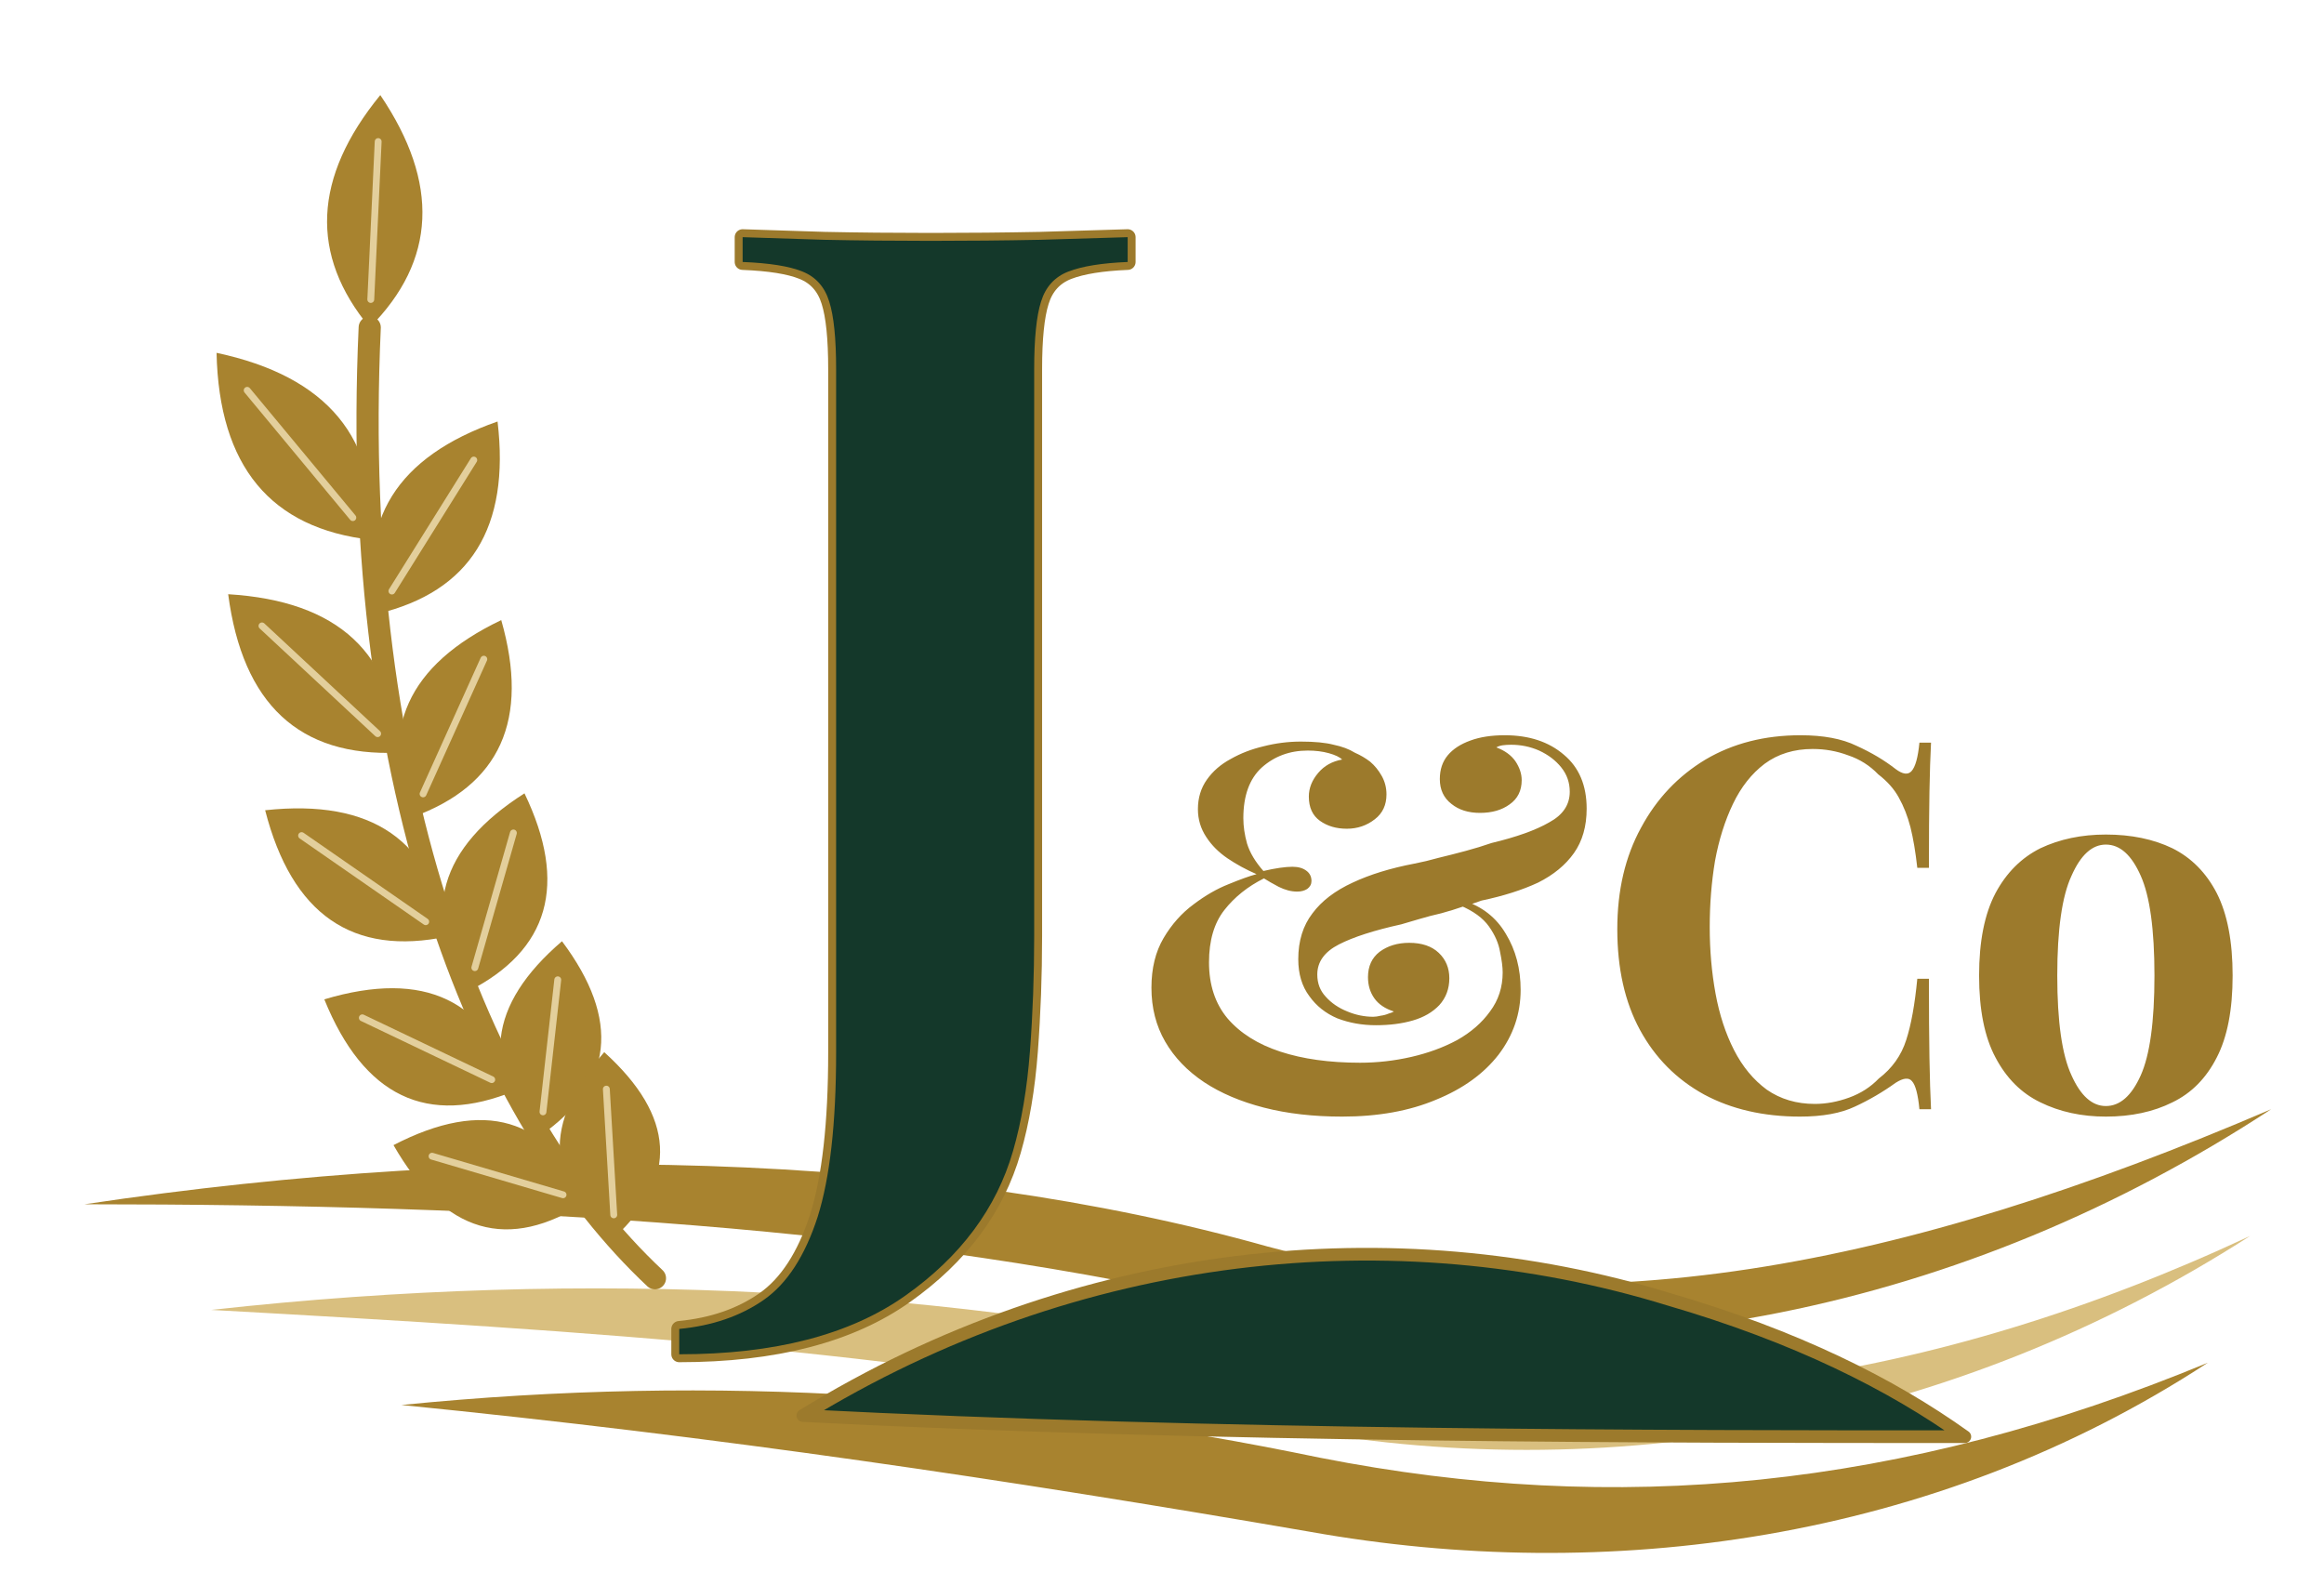
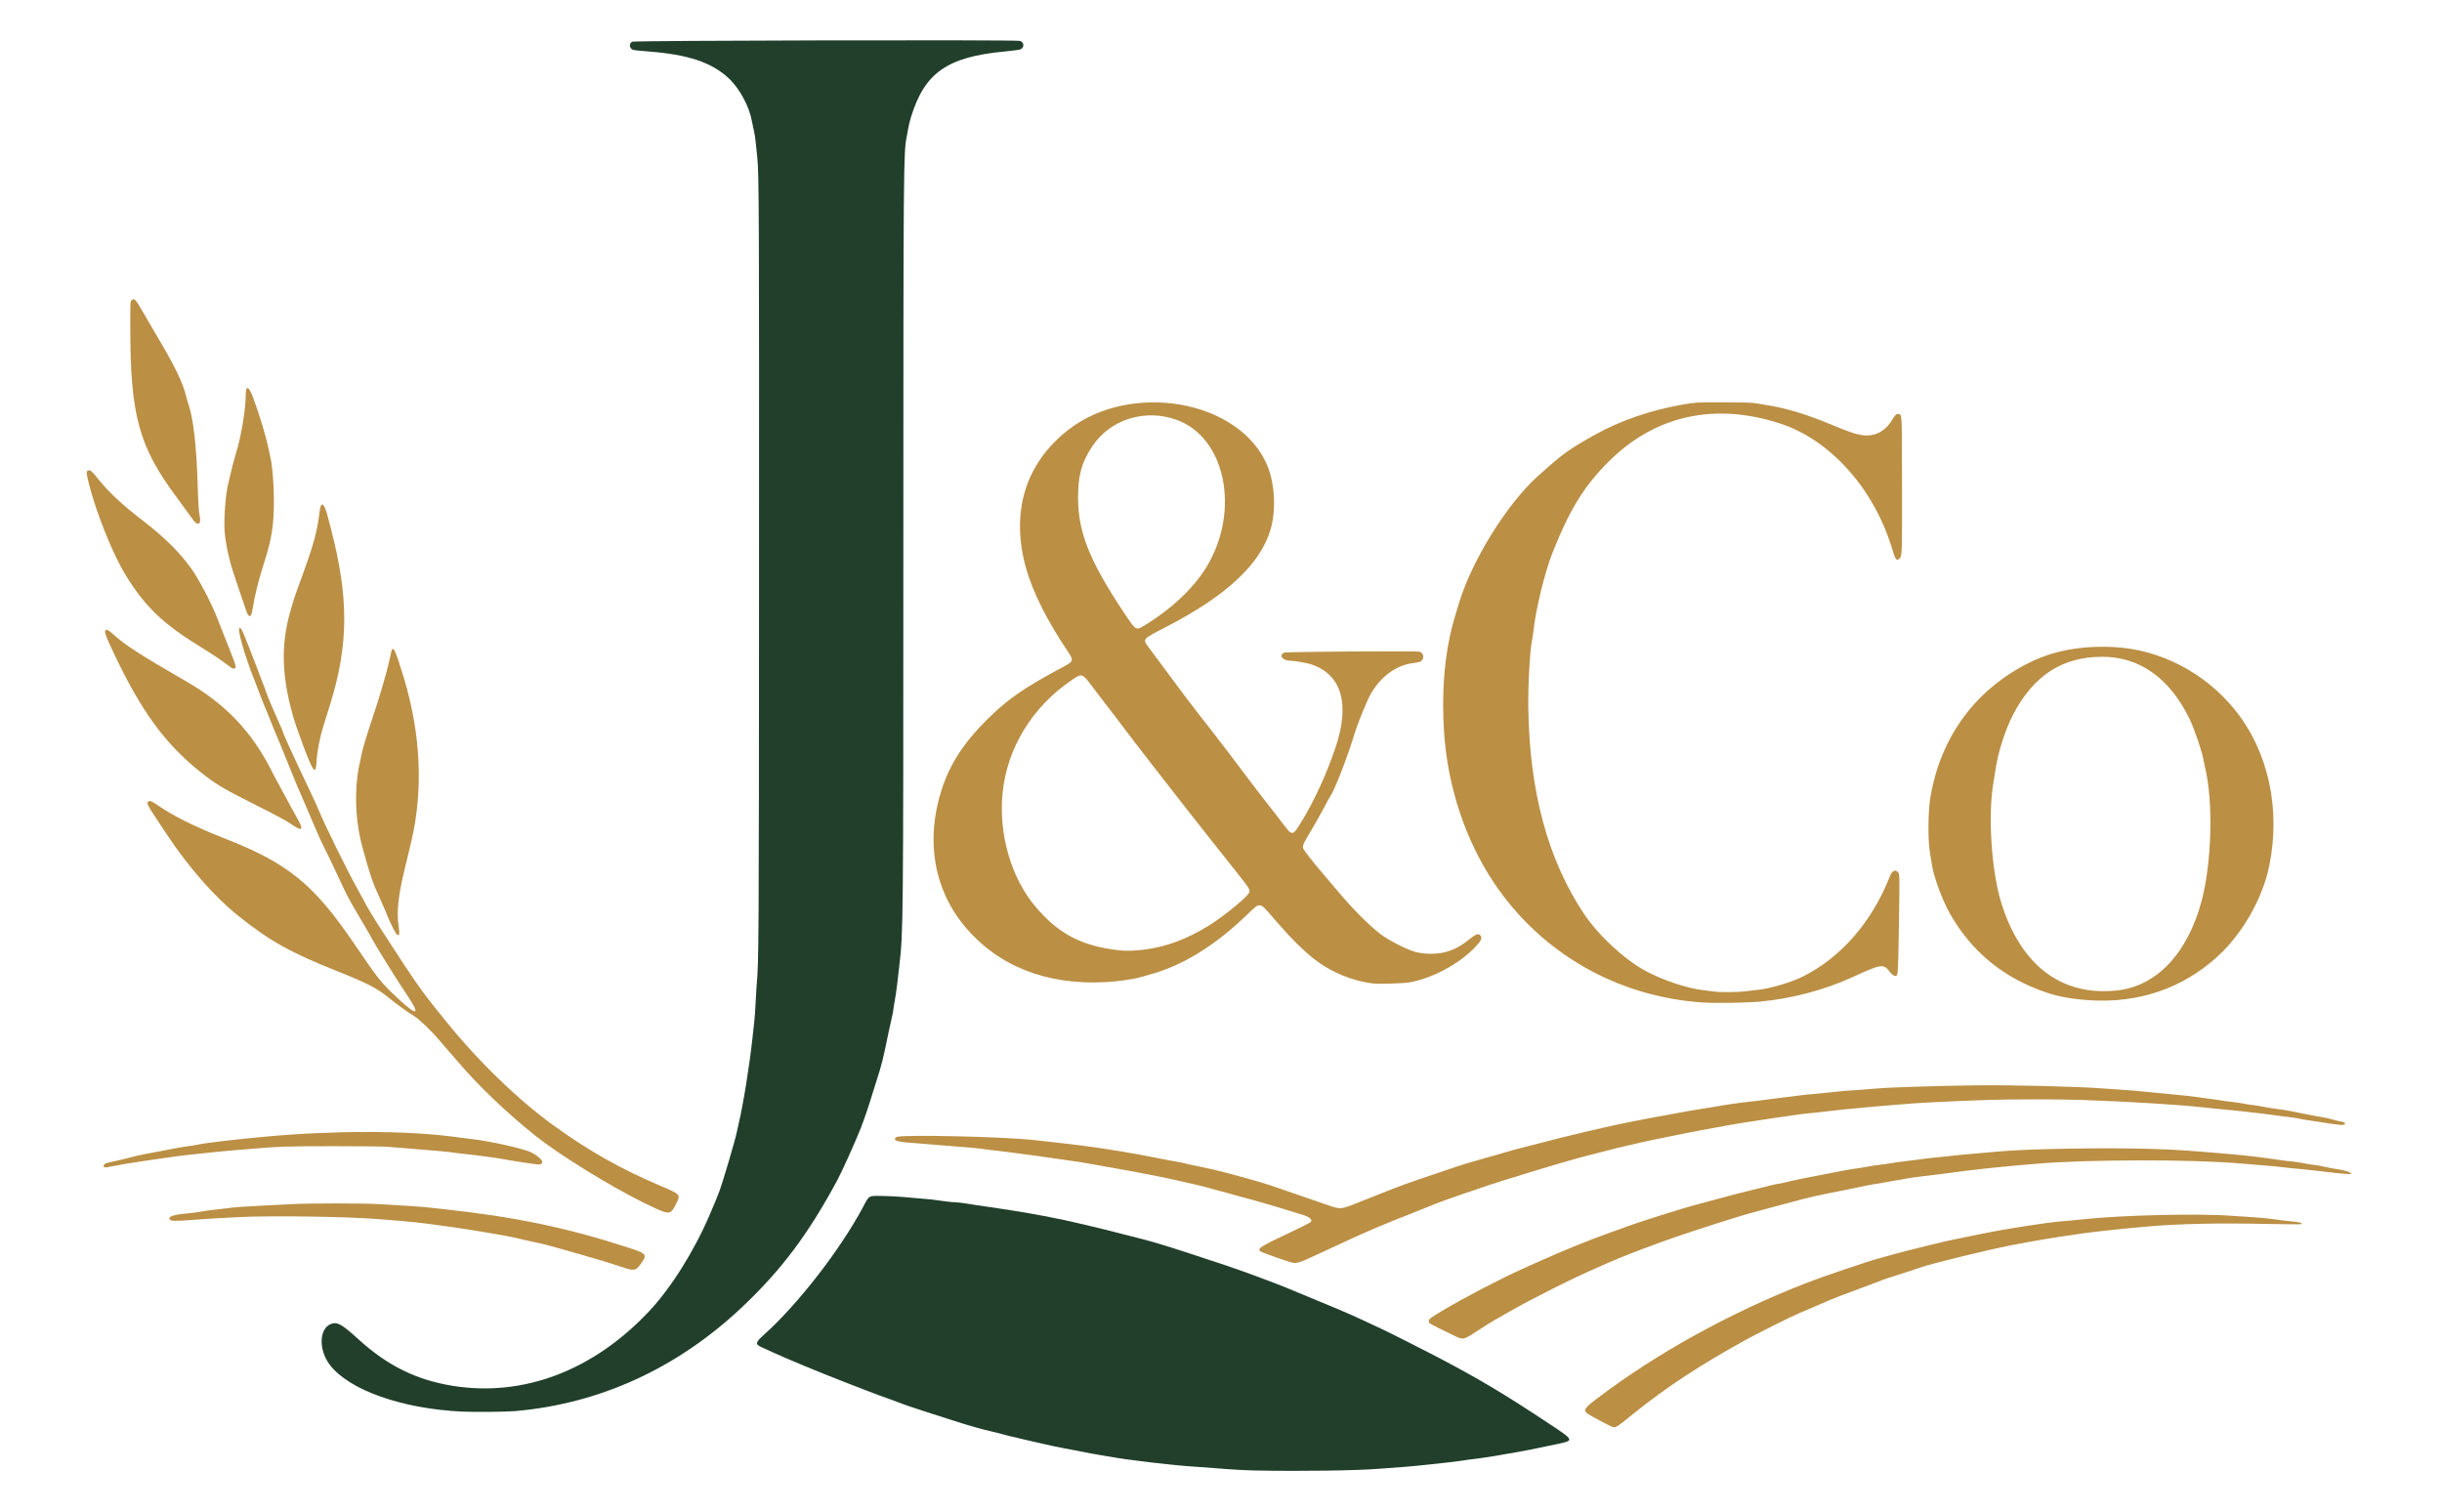
- <svg xmlns="http://www.w3.org/2000/svg" viewBox="0 0 440 300" width="440" height="300" role="img" aria-labelledby="t">
-   <g transform="translate(0.00 0.00) scale(1)">
-     <path d="M16 228C96 216 176 218 240 236C300 252 360 240 430 210C372 248 304 262 238 248C170 232 96 228 16 228Z" fill="#a8832f" />
-     <path d="M40 248C112 240 180 244 244 258C306 271 366 262 426 234C370 270 304 282 242 270C176 256 112 252 40 248Z" fill="#d9bf7f" />
-     <path d="M76 266C136 260 192 264 250 276C306 287 360 282 418 258C366 292 304 300 248 290C190 280 136 272 76 266Z" fill="#a8832f" />
-     <path d="M152 268C204 236 264 230 316 246C340 253 358 262 372 272C316 272 230 272 152 268Z" fill="#14382a" stroke="#9c7a2c" stroke-width="2.4" stroke-linejoin="round" />
-     <path d="M124 242C92 212 66 150 70 62" fill="none" stroke="#a8832f" stroke-width="4.2" stroke-linecap="round" />
-     <path d="M70.0 62.0Q88.9 43.0 72.0 18.0Q52.9 41.4 70.0 62.0Z" fill="#a8832f" />
-     <path d="M70.2 56.7L71.6 26.8" stroke="#f1e2b8" stroke-width="1.3" stroke-linecap="round" fill="none" opacity=".8" />
-     <path d="M70.3 102.2Q72.5 73.5 41.0 66.8Q41.7 99.0 70.3 102.2Z" fill="#a8832f" />
-     <path d="M66.8 98.0L46.8 73.9" stroke="#f1e2b8" stroke-width="1.3" stroke-linecap="round" fill="none" opacity=".8" />
-     <path d="M71.5 116.2Q97.8 109.9 94.2 79.8Q65.6 89.8 71.5 116.2Z" fill="#a8832f" />
-     <path d="M74.2 111.9L89.7 87.1" stroke="#f1e2b8" stroke-width="1.3" stroke-linecap="round" fill="none" opacity=".8" />
-     <path d="M75.4 142.5Q74.5 114.4 43.2 112.5Q47.3 143.7 75.4 142.5Z" fill="#a8832f" />
-     <path d="M71.5 138.9L49.6 118.5" stroke="#f1e2b8" stroke-width="1.3" stroke-linecap="round" fill="none" opacity=".8" />
-     <path d="M78.1 154.7Q103.0 145.7 94.9 117.4Q68.3 130.1 78.1 154.7Z" fill="#a8832f" />
-     <path d="M80.1 150.3L91.6 124.8" stroke="#f1e2b8" stroke-width="1.3" stroke-linecap="round" fill="none" opacity=".8" />
-     <path d="M84.7 177.3Q80.6 150.1 50.2 153.4Q57.8 183.0 84.7 177.3Z" fill="#a8832f" />
-     <path d="M80.6 174.5L57.1 158.2" stroke="#f1e2b8" stroke-width="1.3" stroke-linecap="round" fill="none" opacity=".8" />
-     <path d="M88.6 187.7Q111.7 176.0 99.3 150.2Q75.1 165.6 88.6 187.7Z" fill="#a8832f" />
-     <path d="M89.9 183.2L97.2 157.7" stroke="#f1e2b8" stroke-width="1.3" stroke-linecap="round" fill="none" opacity=".8" />
-     <path d="M97.5 206.5Q89.9 180.7 61.4 189.2Q72.6 216.8 97.5 206.5Z" fill="#a8832f" />
-     <path d="M93.1 204.4L68.6 192.7" stroke="#f1e2b8" stroke-width="1.3" stroke-linecap="round" fill="none" opacity=".8" />
-     <path d="M102.3 215.0Q123.1 200.5 106.4 178.2Q85.3 196.3 102.3 215.0Z" fill="#a8832f" />
-     <path d="M102.8 210.5L105.6 185.5" stroke="#f1e2b8" stroke-width="1.3" stroke-linecap="round" fill="none" opacity=".8" />
-     <path d="M111.0 227.5Q100.2 203.5 74.5 216.8Q88.9 241.9 111.0 227.5Z" fill="#a8832f" />
-     <path d="M106.6 226.2L81.8 218.9" stroke="#f1e2b8" stroke-width="1.3" stroke-linecap="round" fill="none" opacity=".8" />
-     <path d="M116.4 234.2Q134.5 217.4 114.4 199.2Q96.6 219.6 116.4 234.2Z" fill="#a8832f" />
-     <path d="M116.2 230.0L114.8 206.2" stroke="#f1e2b8" stroke-width="1.3" stroke-linecap="round" fill="none" opacity=".8" />
-     <path d="M128.6 256.4V251.6Q138 250.7 144.6 246.1Q151.2 241.5 154.8 230.4Q158.3 219.3 158.3 199.3V69.9Q158.3 61.2 157 57.1Q155.7 52.9 151.9 51.4Q148.2 49.9 140.6 49.6V44.9Q146.5 45.1 156.1 45.4Q165.6 45.6 176.2 45.6Q186.9 45.6 196.9 45.4Q206.9 45.1 213.5 44.9V49.6Q206.2 49.9 202.3 51.4Q198.4 52.9 197.1 57.1Q195.8 61.2 195.8 69.9V156.3Q195.8 166 195.8 177.2Q195.8 188.4 195 199Q194.2 209.6 191.8 217.9Q187.1 234.2 171.4 245.3Q155.7 256.4 128.6 256.4Z" fill="#14382a" stroke="#9c7a2c" stroke-width="3" stroke-linejoin="round" paint-order="stroke" />
-     <path d="M246.3 140.4Q250.2 140.4 252.5 141Q254.9 141.5 256.5 142.5Q258.1 143.2 259.4 144.2Q260.7 145.3 261.6 146.9Q262.5 148.5 262.5 150.4Q262.5 153.4 260.3 155.1Q258 156.9 255 156.9Q252 156.9 249.9 155.4Q247.8 153.9 247.8 150.8Q247.8 148.4 249.6 146.3Q251.3 144.3 254.1 143.8Q253.4 143.1 251.6 142.6Q249.8 142.1 247.6 142.1Q242.5 142.1 238.9 145.3Q235.4 148.5 235.4 154.9Q235.4 157.2 236.1 159.7Q236.9 162.3 239.2 164.9Q240.9 164.5 242.3 164.3Q243.7 164.1 244.7 164.1Q246.4 164.1 247.4 164.9Q248.3 165.6 248.3 166.8Q248.3 167.7 247.5 168.3Q246.7 168.8 245.6 168.8Q243.9 168.8 242.1 167.9Q240.4 167 239.3 166.3Q234.7 168.6 231.8 172.3Q228.9 176 228.9 182.2Q228.9 188.6 232.4 192.8Q236 197 242.4 199.1Q248.8 201.2 257.5 201.2Q262.4 201.2 267.2 200.1Q272 199 275.9 196.9Q279.8 194.7 282.1 191.5Q284.5 188.3 284.5 184.1Q284.5 182.6 284 180.2Q283.6 177.8 281.9 175.4Q280.2 173 276.4 171.4L277.1 170.5Q282.4 172.2 285.1 176.8Q287.9 181.4 287.9 187.4Q287.9 194.2 283.7 199.7Q279.5 205.1 271.9 208.2Q264.3 211.4 254.1 211.4Q245.9 211.4 239.3 209.7Q232.7 208 228 204.9Q223.2 201.7 220.6 197.2Q218 192.7 218 187Q218 181.5 220.3 177.6Q222.6 173.7 226 171.2Q229.3 168.7 232.6 167.4Q236 166 237.9 165.5Q234.9 164.2 232.4 162.5Q229.9 160.8 228.4 158.5Q226.8 156.1 226.8 153.2Q226.8 150 228.5 147.6Q230.2 145.2 233 143.7Q235.8 142.1 239.2 141.3Q242.7 140.4 246.3 140.4ZM284.9 139.2Q291.8 139.2 296.1 142.9Q300.4 146.5 300.4 153.1Q300.4 158.1 298 161.5Q295.6 164.9 291.2 167.1Q286.7 169.2 280.5 170.5Q279.2 171 277.1 171.6Q275.1 172.3 272.9 172.9Q270.7 173.4 268.7 174Q266.7 174.6 265.3 175Q257.6 176.7 253.5 178.8Q249.4 180.9 249.4 184.5Q249.4 187 251 188.7Q252.6 190.5 255.1 191.5Q257.5 192.5 260 192.5Q260.6 192.5 261.4 192.3Q262.2 192.2 262.9 191.9Q263.6 191.7 263.9 191.5Q261.4 190.7 260.2 189Q259 187.3 259 185Q259 181.9 261.2 180.2Q263.5 178.5 266.8 178.5Q270.4 178.5 272.4 180.4Q274.4 182.3 274.4 185.2Q274.4 188.2 272.5 190.3Q270.6 192.3 267.5 193.2Q264.4 194.1 260.5 194.1Q256.6 194.1 253.2 192.8Q249.9 191.4 247.9 188.6Q245.8 185.8 245.8 181.6Q245.8 176.4 248.5 172.9Q251.1 169.4 256.1 167.1Q261 164.8 267.8 163.5Q269.9 163.1 272.4 162.4Q274.9 161.8 277.5 161.1Q280.1 160.4 282.4 159.6Q289.5 157.9 293.3 155.7Q297.2 153.6 297.2 149.9Q297.2 147.3 295.6 145.3Q294 143.3 291.4 142.1Q288.9 141 286.1 141Q285.2 141 284.5 141.1Q283.8 141.2 283.3 141.5Q285.7 142.4 286.9 144.1Q288.1 145.9 288.1 147.7Q288.1 150.7 285.8 152.3Q283.6 153.9 280.2 153.9Q276.9 153.9 274.8 152.2Q272.6 150.5 272.6 147.5Q272.6 144.8 274.1 143Q275.6 141.2 278.4 140.2Q281.1 139.2 284.9 139.2ZM340.9 139.2Q347.4 139.2 351.5 141.2Q355.7 143.1 358.9 145.6Q360.9 147.1 361.9 146Q363 144.8 363.4 140.6H365.6Q365.4 144.4 365.3 149.9Q365.2 155.3 365.2 164.3H363Q362.5 159.8 361.7 156.6Q360.9 153.5 359.5 151Q358.2 148.6 355.6 146.6Q353.2 144.1 349.9 143Q346.7 141.8 343.2 141.8Q337.9 141.8 334.1 144.6Q330.4 147.4 328.1 152.2Q325.8 157 324.7 163Q323.7 169 323.7 175.5Q323.7 182.1 324.8 188.1Q325.9 194.1 328.3 198.8Q330.7 203.5 334.5 206.3Q338.4 209 343.6 209Q346.8 209 350.1 207.8Q353.4 206.6 355.7 204.2Q359.5 201.3 360.9 196.9Q362.3 192.6 363 185.3H365.2Q365.2 194.6 365.3 200.3Q365.4 206.1 365.6 210H363.4Q363 205.8 362 204.7Q361.1 203.6 358.9 205Q355.3 207.6 351.2 209.5Q347.2 211.4 340.8 211.4Q330.4 211.4 322.6 207.2Q314.8 202.9 310.5 195Q306.2 187.1 306.2 175.9Q306.2 164.9 310.7 156.7Q315.1 148.5 322.9 143.8Q330.7 139.2 340.9 139.2ZM398.7 158Q405.9 158 411.3 160.6Q416.7 163.3 419.7 169.1Q422.7 175 422.7 184.7Q422.7 194.4 419.7 200.2Q416.7 206.1 411.3 208.7Q405.9 211.4 398.7 211.4Q391.8 211.4 386.3 208.7Q380.9 206.1 377.8 200.2Q374.7 194.4 374.7 184.7Q374.7 175 377.8 169.1Q380.9 163.3 386.3 160.6Q391.8 158 398.7 158ZM398.7 159.9Q394.8 159.9 392.2 165.8Q389.5 171.6 389.5 184.7Q389.5 197.8 392.2 203.6Q394.8 209.4 398.7 209.4Q402.7 209.4 405.3 203.6Q407.9 197.8 407.9 184.7Q407.9 171.6 405.3 165.8Q402.7 159.9 398.7 159.9Z" fill="#9c7a2c" />
-   </g>
+ <svg xmlns="http://www.w3.org/2000/svg" viewBox="568 158 656 406" role="img">
+   <path fill="#213F2B" d="M905.42 553.05C902.67 553.00 898.18 552.75 894.33 552.41C892.82 552.28 890.32 552.10 888.78 552.01C883.58 551.70 870.66 550.19 866.67 549.42C865.98 549.29 865.08 549.14 864.67 549.09C863.62 548.95 858.75 548.05 856.75 547.63C855.83 547.44 854.48 547.18 853.75 547.06C853.02 546.94 851.78 546.69 851.00 546.51C850.22 546.32 848.05 545.84 846.17 545.42C844.29 545.01 842.38 544.57 841.92 544.44C841.46 544.30 840.63 544.11 840.08 544.00C839.53 543.89 838.48 543.63 837.75 543.42C837.02 543.20 835.55 542.83 834.50 542.59C831.36 541.87 828.51 541.06 823.67 539.50C821.15 538.69 817.66 537.57 815.92 537.01C814.17 536.45 812.15 535.78 811.42 535.51C810.68 535.24 808.76 534.52 807.14 533.92C805.51 533.32 804.15 532.83 804.09 532.83C804.04 532.83 802.48 532.24 800.63 531.51C798.77 530.79 795.79 529.63 794.00 528.94C788.62 526.87 779.05 522.89 775.75 521.37C774.56 520.82 773.15 520.17 772.63 519.94C770.80 519.14 770.89 518.66 773.25 516.55C782.29 508.47 793.75 493.70 799.82 482.30C801.56 479.04 801.21 479.24 805.03 479.29C806.77 479.31 809.33 479.44 810.72 479.58C812.11 479.72 814.26 479.91 815.50 480.00C818.04 480.19 818.19 480.21 821.42 480.67C822.70 480.85 824.20 481.00 824.75 481.01C825.30 481.01 826.31 481.12 827.00 481.25C827.69 481.37 829.15 481.60 830.25 481.75C836.51 482.62 844.83 483.95 848.42 484.67C849.33 484.85 850.61 485.10 851.25 485.23C851.89 485.36 853.05 485.59 853.83 485.75C854.61 485.90 855.85 486.18 856.58 486.37C857.32 486.56 858.44 486.81 859.08 486.94C860.21 487.16 868.01 489.10 872.08 490.17C873.18 490.46 874.61 490.83 875.25 490.99C878.10 491.71 881.68 492.81 889.17 495.26C897.00 497.83 900.68 499.07 903.15 499.99C904.12 500.35 905.93 501.03 907.17 501.49C911.76 503.19 914.00 504.09 920.42 506.79C922.16 507.52 925.27 508.82 927.33 509.66C929.39 510.51 932.86 512.06 935.05 513.10C937.24 514.15 939.07 515.00 939.12 515.00C939.27 515.00 950.45 520.63 954.00 522.50C965.47 528.52 972.23 532.56 984.50 540.71C990.97 545.01 990.96 544.97 986.00 546.01C979.35 547.41 977.08 547.86 975.25 548.16C974.15 548.34 972.65 548.60 971.92 548.73C969.79 549.14 965.39 549.81 963.67 549.99C962.80 550.08 961.67 550.24 961.17 550.34C959.51 550.65 948.65 551.83 945.08 552.09C943.16 552.22 940.16 552.44 938.42 552.58C932.29 553.07 918.13 553.28 905.42 553.05ZM692.08 537.22C675.88 536.44 661.71 531.41 656.57 524.62C653.59 520.68 653.70 515.05 656.79 513.73C658.51 512.99 659.76 513.67 664.25 517.76C672.11 524.92 679.89 528.75 689.75 530.32C708.68 533.32 727.41 526.19 742.38 510.26C748.21 504.07 754.45 494.14 758.58 484.50C760.43 480.18 760.46 480.09 761.23 478.07C762.20 475.49 765.55 464.12 765.92 462.17C765.98 461.85 766.20 460.83 766.42 459.92C767.68 454.64 769.37 444.10 770.17 436.58C770.35 434.84 770.58 432.82 770.66 432.08C770.75 431.35 770.90 429.14 770.99 427.17C771.09 425.20 771.20 423.21 771.25 422.75C771.84 416.88 771.87 411.45 771.90 312.92C771.94 215.16 771.89 204.39 771.43 200.33C771.29 199.09 771.09 197.22 771.00 196.17C770.90 195.11 770.68 193.69 770.50 193.00C770.33 192.31 770.10 191.22 769.99 190.58C769.32 186.66 766.68 181.76 763.76 179.03C759.20 174.77 752.82 172.63 742.27 171.84C739.68 171.65 738.10 171.46 737.88 171.32C737.02 170.79 736.98 169.74 737.79 169.21C738.31 168.87 841.16 168.65 842.05 168.99C843.12 169.40 843.20 170.72 842.18 171.24C841.92 171.38 840.13 171.62 837.91 171.83C822.43 173.27 816.32 177.57 812.69 189.58C812.41 190.50 812.10 191.76 812.00 192.39C811.90 193.02 811.71 194.05 811.58 194.69C810.71 198.81 810.68 203.02 810.67 304.00C810.66 407.14 810.65 408.32 809.57 417.58C809.43 418.78 809.17 420.99 809.00 422.50C808.82 424.01 808.52 426.02 808.34 426.96C808.15 427.91 808.00 428.88 808.00 429.12C808.00 429.36 807.78 430.50 807.51 431.66C807.24 432.81 806.90 434.35 806.75 435.08C805.26 442.40 804.84 444.08 803.65 447.75C803.09 449.49 802.44 451.55 802.21 452.33C801.49 454.79 799.99 459.17 799.16 461.25C797.65 465.03 794.19 472.71 792.99 474.94C785.11 489.59 777.93 499.16 767.32 509.18C749.92 525.60 729.10 535.13 706.33 537.09C703.88 537.30 695.37 537.38 692.08 537.22Z" />
+   <path fill="#BB8F44" fill-rule="nonzero" d="M1001.00 541.27C1000.30 541.03 995.52 538.48 994.58 537.85C993.21 536.94 993.54 536.35 996.83 533.85C1012.75 521.72 1032.51 510.78 1052.79 502.85C1057.90 500.85 1070.21 496.69 1073.56 495.83C1074.21 495.66 1075.69 495.25 1076.83 494.93C1077.98 494.60 1079.52 494.19 1080.25 494.02C1081.54 493.71 1083.38 493.26 1086.67 492.42C1089.43 491.72 1092.49 491.04 1095.58 490.43C1097.23 490.11 1099.48 489.65 1100.58 489.42C1106.81 488.13 1118.18 486.36 1122.08 486.08C1122.91 486.03 1125.27 485.80 1127.33 485.58C1138.26 484.41 1158.94 483.94 1167.92 484.65C1169.11 484.74 1171.47 484.90 1173.17 484.99C1174.87 485.09 1177.50 485.35 1179.00 485.57C1180.51 485.79 1182.39 486.02 1183.17 486.08C1185.66 486.27 1186.85 486.60 1186.09 486.89C1185.96 486.94 1181.96 486.90 1177.22 486.81C1163.86 486.53 1153.30 486.76 1145.08 487.48C1144.07 487.57 1141.90 487.77 1140.25 487.92C1136.66 488.24 1127.36 489.30 1126.42 489.50C1126.05 489.57 1125.07 489.72 1124.25 489.83C1120.78 490.28 1113.74 491.47 1108.33 492.52C1101.88 493.78 1086.21 497.62 1083.88 498.51C1083.31 498.73 1078.22 500.40 1076.50 500.92C1074.89 501.42 1073.07 502.08 1067.83 504.08C1065.50 504.97 1063.10 505.87 1062.50 506.08C1061.40 506.47 1058.53 507.66 1054.92 509.24C1053.82 509.72 1052.05 510.48 1051.00 510.93C1048.93 511.81 1040.08 516.23 1037.08 517.88C1024.76 524.67 1015.60 530.69 1006.89 537.71C1001.97 541.68 1002.03 541.64 1001.00 541.27ZM958.42 516.71C951.50 513.34 951.83 513.53 951.83 512.90C951.83 512.33 952.22 512.04 955.90 509.86C961.68 506.43 971.40 501.37 977.08 498.84C978.18 498.35 980.21 497.44 981.59 496.82C988.04 493.92 995.00 491.10 1000.67 489.08C1002.91 488.28 1005.58 487.33 1006.58 486.96C1009.25 486.00 1020.18 482.57 1022.67 481.91C1023.45 481.71 1025.32 481.20 1026.83 480.79C1031.82 479.41 1037.04 478.05 1039.75 477.42C1041.22 477.07 1043.09 476.61 1043.92 476.40C1044.74 476.18 1045.61 476.00 1045.85 476.00C1046.09 476.00 1046.87 475.84 1047.60 475.65C1049.83 475.07 1051.95 474.64 1063.50 472.42C1064.65 472.20 1066.03 471.98 1066.58 471.92C1067.13 471.86 1068.52 471.64 1069.67 471.42C1070.81 471.21 1072.28 470.98 1072.92 470.92C1073.56 470.86 1074.91 470.67 1075.92 470.50C1076.93 470.32 1078.54 470.10 1079.50 470.00C1080.46 469.90 1082.53 469.64 1084.08 469.42C1085.64 469.20 1087.93 468.93 1089.17 468.83C1090.40 468.73 1091.87 468.58 1092.42 468.49C1092.97 468.41 1095.67 468.15 1098.42 467.92C1101.17 467.69 1104.13 467.43 1105.00 467.34C1112.24 466.62 1134.96 466.25 1146.42 466.67C1153.54 466.92 1155.50 467.05 1167.75 468.10C1171.00 468.38 1177.62 469.17 1179.96 469.57C1180.76 469.71 1182.31 469.90 1183.40 470.00C1184.48 470.09 1186.02 470.32 1186.81 470.49C1187.60 470.66 1188.78 470.86 1189.42 470.92C1190.06 470.98 1191.33 471.20 1192.25 471.41C1193.17 471.63 1194.52 471.89 1195.25 471.99C1196.96 472.24 1198.62 472.64 1199.24 472.96C1200.57 473.63 1198.77 473.55 1190.83 472.58C1189.05 472.36 1186.57 472.10 1185.33 472.00C1184.10 471.90 1182.31 471.71 1181.37 471.58C1180.43 471.45 1178.07 471.22 1176.12 471.08C1174.18 470.94 1171.42 470.71 1169.99 470.58C1157.63 469.42 1128.08 469.46 1114.92 470.66C1112.99 470.84 1110.70 471.03 1109.83 471.08C1108.96 471.14 1107.01 471.33 1105.50 471.50C1103.99 471.67 1102.15 471.86 1101.42 471.92C1099.93 472.04 1093.52 472.83 1089.92 473.34C1088.63 473.52 1086.23 473.81 1084.58 473.99C1082.93 474.17 1080.87 474.47 1080.00 474.64C1079.13 474.82 1078.00 475.02 1077.50 475.08C1077.00 475.15 1075.87 475.35 1075.00 475.52C1074.13 475.70 1072.85 475.92 1072.17 476.01C1071.48 476.09 1070.09 476.35 1069.08 476.58C1068.08 476.81 1065.34 477.37 1063.00 477.82C1056.30 479.13 1053.88 479.68 1049.42 480.90C1048.59 481.12 1046.94 481.57 1045.75 481.88C1039.26 483.60 1036.36 484.39 1035.83 484.59C1035.51 484.71 1034.20 485.12 1032.92 485.50C1030.58 486.19 1019.36 489.85 1017.33 490.59C1016.74 490.81 1014.75 491.52 1012.92 492.17C1009.17 493.51 1003.38 495.78 1000.50 497.03C993.41 500.13 991.02 501.24 985.00 504.26C981.29 506.12 976.56 508.61 974.50 509.79C972.44 510.97 970.22 512.23 969.58 512.58C968.94 512.93 966.93 514.20 965.11 515.38C960.97 518.08 961.16 518.05 958.42 516.71ZM734.92 498.33C733.63 497.89 731.57 497.23 730.33 496.86C726.60 495.75 720.70 494.05 718.67 493.50C717.61 493.21 716.26 492.84 715.67 492.66C714.66 492.37 713.31 492.06 708.83 491.09C707.87 490.88 706.75 490.61 706.33 490.50C704.88 490.11 693.67 488.22 689.08 487.60C687.34 487.37 684.53 486.98 682.83 486.75C681.14 486.52 677.88 486.18 675.58 485.99C673.29 485.81 670.55 485.59 669.49 485.50C661.19 484.84 640.99 484.54 632.42 484.96C626.08 485.27 622.65 485.48 619.00 485.77C615.12 486.07 613.86 486.04 613.60 485.62C613.11 484.84 614.61 484.30 618.14 484.00C619.30 483.90 621.04 483.67 622.01 483.49C622.98 483.32 624.89 483.05 626.26 482.91C627.63 482.77 628.94 482.62 629.17 482.58C630.35 482.36 633.11 482.15 637.92 481.92C640.85 481.78 644.75 481.58 646.58 481.48C650.84 481.24 665.40 481.24 669.75 481.48C676.06 481.82 681.25 482.18 683.42 482.42C684.61 482.55 686.33 482.74 687.25 482.84C706.59 484.96 720.28 487.81 736.66 493.13C741.88 494.83 742.01 495.01 739.94 497.80C738.73 499.42 738.26 499.47 734.92 498.33ZM914.92 497.15C913.72 496.87 906.92 494.45 906.62 494.19C905.67 493.39 906.18 493.07 915.83 488.49C917.99 487.47 919.89 486.50 920.06 486.33C920.74 485.68 919.77 484.87 917.58 484.25C917.03 484.09 915.42 483.60 914.00 483.15C912.58 482.71 910.67 482.12 909.75 481.86C908.83 481.59 907.18 481.12 906.08 480.80C904.98 480.47 903.71 480.12 903.25 480.02C902.79 479.91 900.99 479.42 899.25 478.92C894.26 477.51 889.91 476.37 887.83 475.93C886.78 475.70 884.94 475.29 883.75 475.01C880.72 474.28 873.18 472.83 865.58 471.50C863.93 471.22 861.61 470.80 860.42 470.58C859.22 470.36 857.39 470.07 856.33 469.93C854.36 469.67 851.84 469.31 846.92 468.58C845.36 468.36 843.11 468.05 841.92 467.91C840.72 467.77 839.04 467.55 838.17 467.42C837.30 467.30 836.02 467.14 835.33 467.08C834.65 467.02 833.41 466.87 832.58 466.74C831.00 466.50 827.11 466.14 822.83 465.84C821.41 465.74 819.12 465.55 817.75 465.42C816.38 465.29 813.98 465.10 812.42 464.99C808.81 464.73 807.77 464.31 808.76 463.49C809.69 462.72 838.01 463.35 846.25 464.33C846.98 464.42 848.71 464.61 850.08 464.75C851.46 464.90 853.46 465.13 854.54 465.26C855.62 465.39 857.42 465.61 858.54 465.75C864.24 466.45 872.34 467.78 878.67 469.06C880.73 469.48 883.14 469.93 884.02 470.07C884.91 470.21 885.81 470.40 886.04 470.48C886.26 470.57 888.20 470.99 890.35 471.42C892.49 471.85 895.34 472.50 896.67 472.87C898.00 473.23 899.76 473.70 900.58 473.91C903.24 474.58 908.53 476.16 910.50 476.86C912.21 477.47 916.58 478.98 924.72 481.76C928.24 482.96 928.11 482.98 933.50 480.80C934.74 480.29 936.72 479.50 937.92 479.04C939.11 478.58 941.34 477.70 942.87 477.10C945.28 476.15 950.32 474.41 959.71 471.27C960.98 470.85 962.82 470.29 963.80 470.02C964.78 469.76 967.31 469.04 969.42 468.42C973.92 467.10 976.44 466.40 978.17 466.00C978.85 465.84 979.98 465.55 980.67 465.36C982.60 464.81 991.14 462.68 993.83 462.08C995.16 461.78 997.22 461.30 998.42 461.02C1001.72 460.22 1009.48 458.66 1014.17 457.84C1015.22 457.66 1017.47 457.25 1019.17 456.92C1020.86 456.59 1023.49 456.14 1025.00 455.91C1026.51 455.68 1028.31 455.39 1029.00 455.26C1031.24 454.83 1035.89 454.17 1038.43 453.91C1039.80 453.78 1041.33 453.59 1041.83 453.50C1042.34 453.41 1044.70 453.11 1047.08 452.83C1049.47 452.55 1051.87 452.25 1052.42 452.17C1052.97 452.09 1054.13 451.98 1055.00 451.92C1055.87 451.86 1057.78 451.67 1059.25 451.49C1061.98 451.17 1064.84 450.93 1068.08 450.75C1069.09 450.69 1071.08 450.53 1072.50 450.40C1075.45 450.12 1088.40 449.71 1098.33 449.58C1108.24 449.44 1126.09 449.88 1133.25 450.43C1134.99 450.56 1137.62 450.74 1139.08 450.84C1140.55 450.93 1143.06 451.15 1144.67 451.33C1146.27 451.51 1149.38 451.81 1151.58 452.00C1153.78 452.19 1156.56 452.50 1157.75 452.67C1158.94 452.85 1160.85 453.11 1162.00 453.25C1163.15 453.39 1164.42 453.58 1164.84 453.66C1165.26 453.75 1166.41 453.90 1167.40 454.00C1168.39 454.10 1169.89 454.32 1170.73 454.49C1171.56 454.66 1172.78 454.85 1173.42 454.91C1174.06 454.98 1175.29 455.17 1176.15 455.35C1177.01 455.53 1178.63 455.79 1179.74 455.93C1181.75 456.18 1184.39 456.66 1188.00 457.42C1189.05 457.65 1190.67 457.95 1191.58 458.09C1192.50 458.23 1193.70 458.49 1194.25 458.66C1194.80 458.84 1195.75 459.07 1196.36 459.18C1197.74 459.41 1198.20 459.69 1197.83 460.07C1197.55 460.36 1196.04 460.21 1191.08 459.41C1189.71 459.19 1188.21 458.96 1187.75 458.90C1187.29 458.85 1186.28 458.66 1185.50 458.50C1184.72 458.33 1183.52 458.15 1182.83 458.09C1182.15 458.02 1180.65 457.83 1179.50 457.66C1178.35 457.49 1176.70 457.27 1175.83 457.18C1174.96 457.08 1172.97 456.85 1171.42 456.67C1169.86 456.48 1167.31 456.22 1165.75 456.09C1164.19 455.95 1161.60 455.69 1160.00 455.51C1153.59 454.78 1140.79 453.99 1127.42 453.50C1121.78 453.29 1107.48 453.29 1101.75 453.50C1090.53 453.90 1082.30 454.33 1077.92 454.75C1076.54 454.88 1074.70 455.03 1073.83 455.09C1072.96 455.14 1070.45 455.37 1068.25 455.59C1066.05 455.80 1063.69 456.03 1063.00 456.08C1062.31 456.14 1060.62 456.33 1059.25 456.50C1057.88 456.68 1055.85 456.90 1054.75 457.00C1053.65 457.09 1051.74 457.32 1050.50 457.50C1049.26 457.69 1046.64 458.06 1044.67 458.34C1039.61 459.06 1033.10 460.10 1030.75 460.58C1029.65 460.80 1028.45 461.02 1028.08 461.07C1027.21 461.20 1023.71 461.86 1019.67 462.67C1012.48 464.10 1009.09 464.82 1006.92 465.37C1006.18 465.56 1004.95 465.84 1004.17 466.00C1003.39 466.16 1001.59 466.60 1000.17 466.99C998.75 467.38 996.83 467.87 995.92 468.08C994.34 468.44 989.26 469.84 987.08 470.50C986.53 470.66 985.15 471.08 984.00 471.42C982.85 471.75 981.24 472.24 980.42 472.50C979.59 472.76 978.13 473.21 977.17 473.50C973.79 474.51 968.41 476.20 967.33 476.60C966.74 476.81 963.92 477.77 961.08 478.72C958.24 479.68 954.68 480.96 953.17 481.58C951.65 482.19 949.74 482.96 948.92 483.29C943.19 485.54 941.51 486.22 938.25 487.59C934.39 489.22 929.42 491.47 922.30 494.81C916.89 497.34 916.42 497.49 914.92 497.15ZM744.17 482.66C736.14 479.05 722.77 471.15 714.51 465.15C707.89 460.34 698.22 451.47 692.56 445.00C688.68 440.57 687.18 438.83 685.97 437.40C683.90 434.95 680.46 431.66 679.25 430.97C678.01 430.26 674.20 427.51 672.25 425.91C669.34 423.52 666.52 422.07 659.03 419.08C645.88 413.85 640.37 410.77 631.67 403.76C625.50 398.79 618.37 390.62 612.76 382.08C611.85 380.71 610.42 378.53 609.56 377.25C607.68 374.40 607.39 373.80 607.76 373.43C608.20 372.99 608.59 373.12 610.28 374.27C614.74 377.32 620.37 380.12 628.17 383.17C645.29 389.87 652.15 395.41 663.01 411.33C669.89 421.43 670.22 421.84 675.10 426.41C679.96 430.95 680.98 430.75 677.72 425.89C674.40 420.94 668.88 412.07 667.82 409.97C667.62 409.57 666.91 408.35 666.26 407.25C665.60 406.15 664.60 404.46 664.05 403.50C663.50 402.54 662.66 401.09 662.19 400.29C661.72 399.48 660.89 397.87 660.35 396.70C657.94 391.52 655.92 387.28 655.09 385.67C654.28 384.09 653.10 381.47 652.08 379.00C651.88 378.50 651.09 376.66 650.33 374.92C647.69 368.85 647.29 367.89 645.47 363.33C644.47 360.81 643.43 358.26 643.17 357.67C642.56 356.31 640.86 352.17 639.92 349.75C639.53 348.74 639.00 347.47 638.75 346.92C638.51 346.37 638.02 345.13 637.67 344.17C637.32 343.20 636.81 341.85 636.53 341.17C633.77 334.36 631.58 326.67 632.39 326.67C632.86 326.67 633.31 327.71 637.00 337.33C639.24 343.16 639.97 345.10 640.08 345.50C640.15 345.73 641.06 347.84 642.10 350.19C643.15 352.54 644.00 354.52 644.00 354.58C644.00 355.01 646.42 360.30 651.66 371.33C652.47 373.03 653.34 374.94 653.59 375.58C654.86 378.85 661.73 392.82 664.00 396.75C664.52 397.66 665.22 398.94 665.54 399.58C666.30 401.09 667.98 403.94 669.43 406.19C670.07 407.17 671.63 409.60 672.92 411.59C678.29 419.91 681.22 424.16 683.83 427.42C684.71 428.52 686.40 430.62 687.58 432.08C696.43 443.10 707.34 453.65 717.20 460.71C726.61 467.45 734.81 472.05 745.61 476.65C750.89 478.90 750.89 478.90 749.59 481.48C748.22 484.22 747.83 484.31 744.17 482.66ZM596.04 471.56C595.65 471.40 595.82 470.85 596.34 470.58C596.62 470.44 597.57 470.18 598.46 470.02C599.35 469.85 601.40 469.37 603.00 468.95C604.60 468.53 606.44 468.10 607.08 468.01C607.73 467.91 609.15 467.64 610.25 467.42C613.53 466.74 617.51 466.03 618.67 465.91C619.26 465.85 620.39 465.66 621.18 465.49C623.32 465.02 631.14 464.11 639.50 463.34C657.72 461.67 677.48 461.70 690.08 463.42C691.73 463.64 693.80 463.91 694.67 464.00C699.57 464.54 708.86 466.62 710.74 467.60C713.71 469.15 714.64 470.83 712.54 470.83C712.01 470.83 705.31 469.81 703.25 469.41C701.45 469.07 696.41 468.39 692.75 468.00C691.10 467.82 689.60 467.64 689.41 467.59C688.93 467.48 684.46 467.06 679.50 466.68C677.16 466.49 674.12 466.25 672.75 466.13C671.01 465.98 666.50 465.92 657.83 465.92C645.46 465.92 642.47 466.01 636.08 466.59C634.62 466.72 632.37 466.91 631.08 467.00C628.86 467.16 623.47 467.70 618.42 468.27C617.13 468.41 614.62 468.74 612.83 469.00C611.05 469.26 608.50 469.63 607.17 469.82C604.05 470.26 600.01 470.93 597.99 471.34C596.30 471.69 596.35 471.68 596.04 471.56ZM1025.58 427.33C1002.55 425.84 982.07 414.14 969.37 395.22C961.64 383.72 956.81 369.09 955.91 354.50C955.18 342.78 956.20 332.31 958.91 323.42C959.24 322.32 959.70 320.82 959.92 320.08C963.35 308.63 972.80 293.39 981.07 285.96C987.81 279.91 989.29 278.82 996.18 274.95C1003.25 270.97 1011.46 268.15 1020.42 266.62C1023.58 266.09 1023.58 266.09 1030.83 266.09C1035.62 266.09 1038.48 266.15 1039.25 266.28C1039.89 266.39 1041.20 266.60 1042.17 266.75C1047.85 267.64 1052.81 269.13 1060.00 272.08C1064.56 273.96 1065.31 274.23 1067.03 274.67C1070.93 275.67 1074.21 274.29 1076.30 270.79C1077.14 269.37 1077.47 269.08 1078.09 269.24C1078.94 269.45 1078.91 268.82 1078.94 288.25C1078.97 306.64 1078.95 307.30 1078.33 307.97C1077.52 308.84 1077.18 308.43 1076.33 305.58C1071.54 289.44 1059.75 276.20 1046.25 271.79C1028.63 266.03 1012.60 269.58 1000.15 281.99C993.53 288.60 989.70 294.81 985.08 306.42C982.96 311.77 980.50 321.86 979.92 327.67C979.86 328.26 979.70 329.26 979.57 329.89C978.97 332.76 978.47 341.75 978.55 348.08C978.85 370.61 983.82 389.00 993.52 403.52C997.40 409.32 1004.52 415.90 1010.19 418.91C1014.89 421.40 1021.24 423.51 1025.50 424.00C1026.27 424.09 1027.50 424.24 1028.24 424.35C1030.15 424.62 1034.73 424.59 1037.08 424.28C1038.18 424.14 1039.57 423.98 1040.17 423.92C1043.47 423.59 1049.01 421.97 1052.20 420.40C1062.49 415.32 1070.89 405.67 1075.70 393.39C1076.31 391.82 1077.28 391.43 1077.97 392.47C1078.30 392.98 1078.31 393.66 1078.12 405.67C1077.96 416.04 1077.85 419.50 1077.64 419.88C1077.31 420.50 1076.51 420.19 1075.69 419.10C1073.98 416.85 1073.37 416.94 1065.75 420.46C1058.27 423.92 1049.34 426.28 1040.67 427.09C1037.42 427.39 1028.67 427.54 1025.58 427.33ZM1129.50 426.72C1124.86 426.43 1121.05 425.77 1117.79 424.66C1106.26 420.75 1097.75 413.81 1091.85 403.51C1089.74 399.83 1087.33 393.20 1086.91 389.92C1086.85 389.46 1086.65 388.18 1086.45 387.08C1085.86 383.76 1085.92 376.09 1086.56 372.25C1089.26 356.06 1098.58 343.31 1112.98 336.10C1119.58 332.79 1127.15 331.38 1135.94 331.84C1148.32 332.47 1160.37 338.75 1168.41 348.75C1177.37 359.89 1180.75 375.38 1177.56 390.75C1175.73 399.58 1170.23 409.12 1163.45 415.19C1154.12 423.56 1142.50 427.51 1129.50 426.72ZM1136.67 424.09C1147.31 422.94 1155.59 414.22 1159.39 400.17C1162.15 389.94 1162.60 373.29 1160.35 364.19C1160.18 363.49 1159.99 362.58 1159.93 362.17C1159.62 360.11 1157.46 353.73 1156.16 351.08C1150.81 340.15 1142.79 334.45 1132.75 334.44C1122.05 334.44 1114.34 339.41 1108.86 349.83C1106.66 354.02 1104.68 360.23 1104.00 365.08C1103.90 365.82 1103.67 367.24 1103.50 368.25C1101.96 377.03 1102.98 392.23 1105.67 400.75C1110.94 417.44 1121.88 425.68 1136.67 424.09ZM937.00 422.23C931.39 421.56 925.88 419.33 921.27 415.84C918.45 413.71 914.71 409.99 910.62 405.25C906.11 400.03 906.76 400.14 902.80 403.93C894.12 412.24 885.54 417.48 876.74 419.84C876.01 420.04 874.94 420.34 874.35 420.52C872.47 421.08 868.23 421.68 864.83 421.85C848.98 422.66 836.02 417.49 827.14 406.83C818.81 396.83 816.59 383.60 820.98 370.07C823.17 363.32 826.83 357.64 832.90 351.57C838.65 345.83 842.94 342.85 853.86 337.02C856.37 335.68 856.44 335.39 854.88 333.07C849.29 324.77 845.38 316.96 843.60 310.54C839.44 295.58 843.45 282.47 854.92 273.52C871.78 260.36 900.86 265.44 908.35 282.86C910.46 287.78 910.86 294.98 909.31 300.24C906.58 309.50 897.64 317.90 881.75 326.16C874.46 329.95 874.80 329.53 876.89 332.34C877.55 333.22 879.43 335.76 881.08 337.99C886.03 344.68 887.60 346.76 890.23 350.13C891.62 351.90 893.41 354.19 894.21 355.21C896.16 357.72 900.67 363.66 903.73 367.75C905.10 369.58 907.18 372.28 908.34 373.75C909.51 375.22 911.28 377.50 912.27 378.82C915.24 382.76 915.15 382.76 917.62 378.75C920.96 373.33 924.26 366.15 926.70 359.00C930.76 347.12 928.44 339.17 920.14 336.44C919.13 336.10 915.59 335.50 914.65 335.50C912.56 335.50 911.45 334.08 912.95 333.33C913.44 333.08 948.35 332.84 949.27 333.07C950.63 333.42 950.71 335.29 949.38 335.80C949.13 335.90 948.25 336.06 947.43 336.17C942.77 336.75 938.35 340.20 935.79 345.25C934.90 347.01 932.43 353.18 931.93 354.89C930.26 360.66 926.43 370.53 925.34 371.92C925.26 372.01 924.49 373.43 923.62 375.08C922.75 376.73 921.17 379.53 920.10 381.30C918.13 384.56 917.87 385.14 918.07 385.91C918.18 386.37 921.39 390.45 923.81 393.21C924.64 394.15 926.15 395.93 927.17 397.17C931.06 401.86 935.57 406.43 938.75 408.87C941.26 410.80 946.67 413.49 948.84 413.89C954.16 414.85 958.43 413.81 962.38 410.59C964.47 408.89 965.24 408.62 965.76 409.41C966.19 410.06 965.83 410.81 964.28 412.44C959.97 417.00 952.56 420.94 946.46 421.93C944.83 422.19 938.42 422.40 937.00 422.23ZM875.67 413.07C881.64 412.26 886.96 410.24 893.02 406.48C896.00 404.63 901.47 400.28 903.00 398.55C904.13 397.26 904.13 397.27 900.33 392.49C899.00 390.82 897.11 388.43 896.13 387.19C895.14 385.94 893.47 383.83 892.41 382.50C889.62 378.99 884.58 372.56 882.11 369.36C880.94 367.83 878.80 365.08 877.35 363.25C875.03 360.30 870.65 354.58 867.97 351.00C867.45 350.31 866.22 348.70 865.22 347.42C864.23 346.13 862.53 343.90 861.44 342.46C858.74 338.85 858.67 338.83 855.95 340.67C845.32 347.84 838.51 358.97 837.32 371.08C836.24 382.07 839.61 393.77 846.06 401.45C852.38 408.97 858.66 412.23 869.00 413.33C870.72 413.51 873.10 413.42 875.67 413.07ZM674.46 408.88C674.07 408.43 672.54 405.29 671.91 403.65C671.61 402.86 670.76 400.90 670.03 399.31C668.10 395.09 667.47 393.26 665.44 385.92C663.41 378.61 663.09 370.16 664.58 363.25C664.80 362.24 665.06 361.01 665.16 360.51C665.47 358.96 666.60 355.25 668.17 350.58C669.81 345.72 671.91 338.59 672.49 335.92C672.69 335.00 672.94 333.84 673.05 333.33C673.54 331.10 674.10 332.21 676.48 340.08C681.06 355.27 681.74 370.25 678.48 384.08C677.90 386.54 677.17 389.63 676.57 392.08C674.96 398.74 674.52 403.15 675.08 406.79C675.44 409.08 675.24 409.75 674.46 408.88ZM646.25 379.41C644.92 378.49 642.23 377.04 636.50 374.16C627.72 369.74 625.82 368.60 621.50 365.12C612.25 357.68 605.80 348.79 598.64 333.62C596.61 329.32 596.12 328.06 596.24 327.55C596.41 326.89 596.96 327.10 598.39 328.39C601.67 331.34 605.78 333.99 617.94 341.00C628.72 347.21 635.71 354.58 641.17 365.50C641.55 366.28 642.15 367.40 642.50 368.00C642.84 368.60 643.89 370.55 644.84 372.33C645.78 374.12 647.11 376.55 647.79 377.73C649.69 381.05 649.28 381.51 646.25 379.41ZM652.00 364.33C651.18 363.18 647.71 353.93 646.59 349.92C643.68 339.43 643.47 331.25 645.90 322.58C646.90 319.02 647.15 318.26 648.94 313.38C652.32 304.15 653.22 300.84 653.93 295.00C654.22 292.57 655.13 293.24 655.98 296.51C656.16 297.19 656.61 298.91 656.97 300.33C661.70 318.65 661.65 331.01 656.78 346.92C656.37 348.26 656.11 349.08 654.84 353.17C653.95 356.02 653.22 359.70 653.07 362.17C652.91 364.88 652.70 365.31 652.00 364.33ZM630.27 337.47C630.10 337.37 629.05 336.61 627.94 335.77C626.83 334.93 624.02 333.08 621.69 331.66C611.84 325.64 606.95 320.95 601.77 312.53C598.36 306.98 593.92 295.99 591.93 288.15C591.17 285.14 591.13 284.59 591.68 284.41C592.29 284.22 592.65 284.53 594.47 286.80C597.14 290.15 600.89 293.65 606.04 297.61C612.26 302.39 616.19 306.28 619.52 310.93C621.32 313.45 624.76 320.00 626.21 323.67C626.62 324.72 627.49 326.93 628.14 328.58C628.79 330.23 629.77 332.73 630.33 334.14C631.38 336.81 631.46 337.14 631.13 337.47C630.89 337.71 630.68 337.71 630.27 337.47ZM875.46 326.01C882.72 321.60 888.70 315.95 892.15 310.25C901.25 295.18 897.21 275.50 884.06 270.78C875.48 267.70 866.09 270.71 861.29 278.09C858.49 282.40 857.58 285.82 857.60 291.92C857.63 300.99 860.73 308.74 869.79 322.38C873.23 327.54 873.09 327.45 875.46 326.01ZM634.57 323.09C634.42 322.86 633.78 321.08 633.14 319.13C632.50 317.18 631.57 314.42 631.08 313.00C629.64 308.87 628.61 304.22 628.34 300.71C628.09 297.31 628.62 290.43 629.35 287.77C629.53 287.12 629.79 286.02 629.93 285.33C630.18 284.09 630.91 281.32 631.50 279.42C632.75 275.40 633.99 267.98 634.00 264.48C634.00 261.35 634.76 261.51 636.03 264.92C637.78 269.66 639.42 275.07 640.10 278.40C640.32 279.49 640.57 280.66 640.66 280.99C641.15 282.90 641.58 288.20 641.58 292.42C641.57 299.10 641.02 302.69 639.00 309.00C637.45 313.87 636.40 318.05 635.93 321.19C635.60 323.48 635.19 324.04 634.57 323.09ZM620.55 298.42C620.35 298.28 619.69 297.44 619.08 296.56C618.47 295.68 616.95 293.60 615.71 291.94C605.29 278.02 603.00 269.74 603.00 245.79C603.00 239.22 603.01 238.99 603.33 238.67C604.01 237.99 604.48 238.45 606.18 241.45C606.94 242.81 608.46 245.42 609.55 247.25C614.91 256.22 617.02 260.52 618.00 264.46C618.18 265.17 618.47 266.18 618.65 266.70C619.92 270.39 620.76 277.61 621.08 287.62C621.25 293.18 621.38 295.26 621.60 296.37C622.01 298.39 621.61 299.16 620.55 298.42Z" />
</svg>
